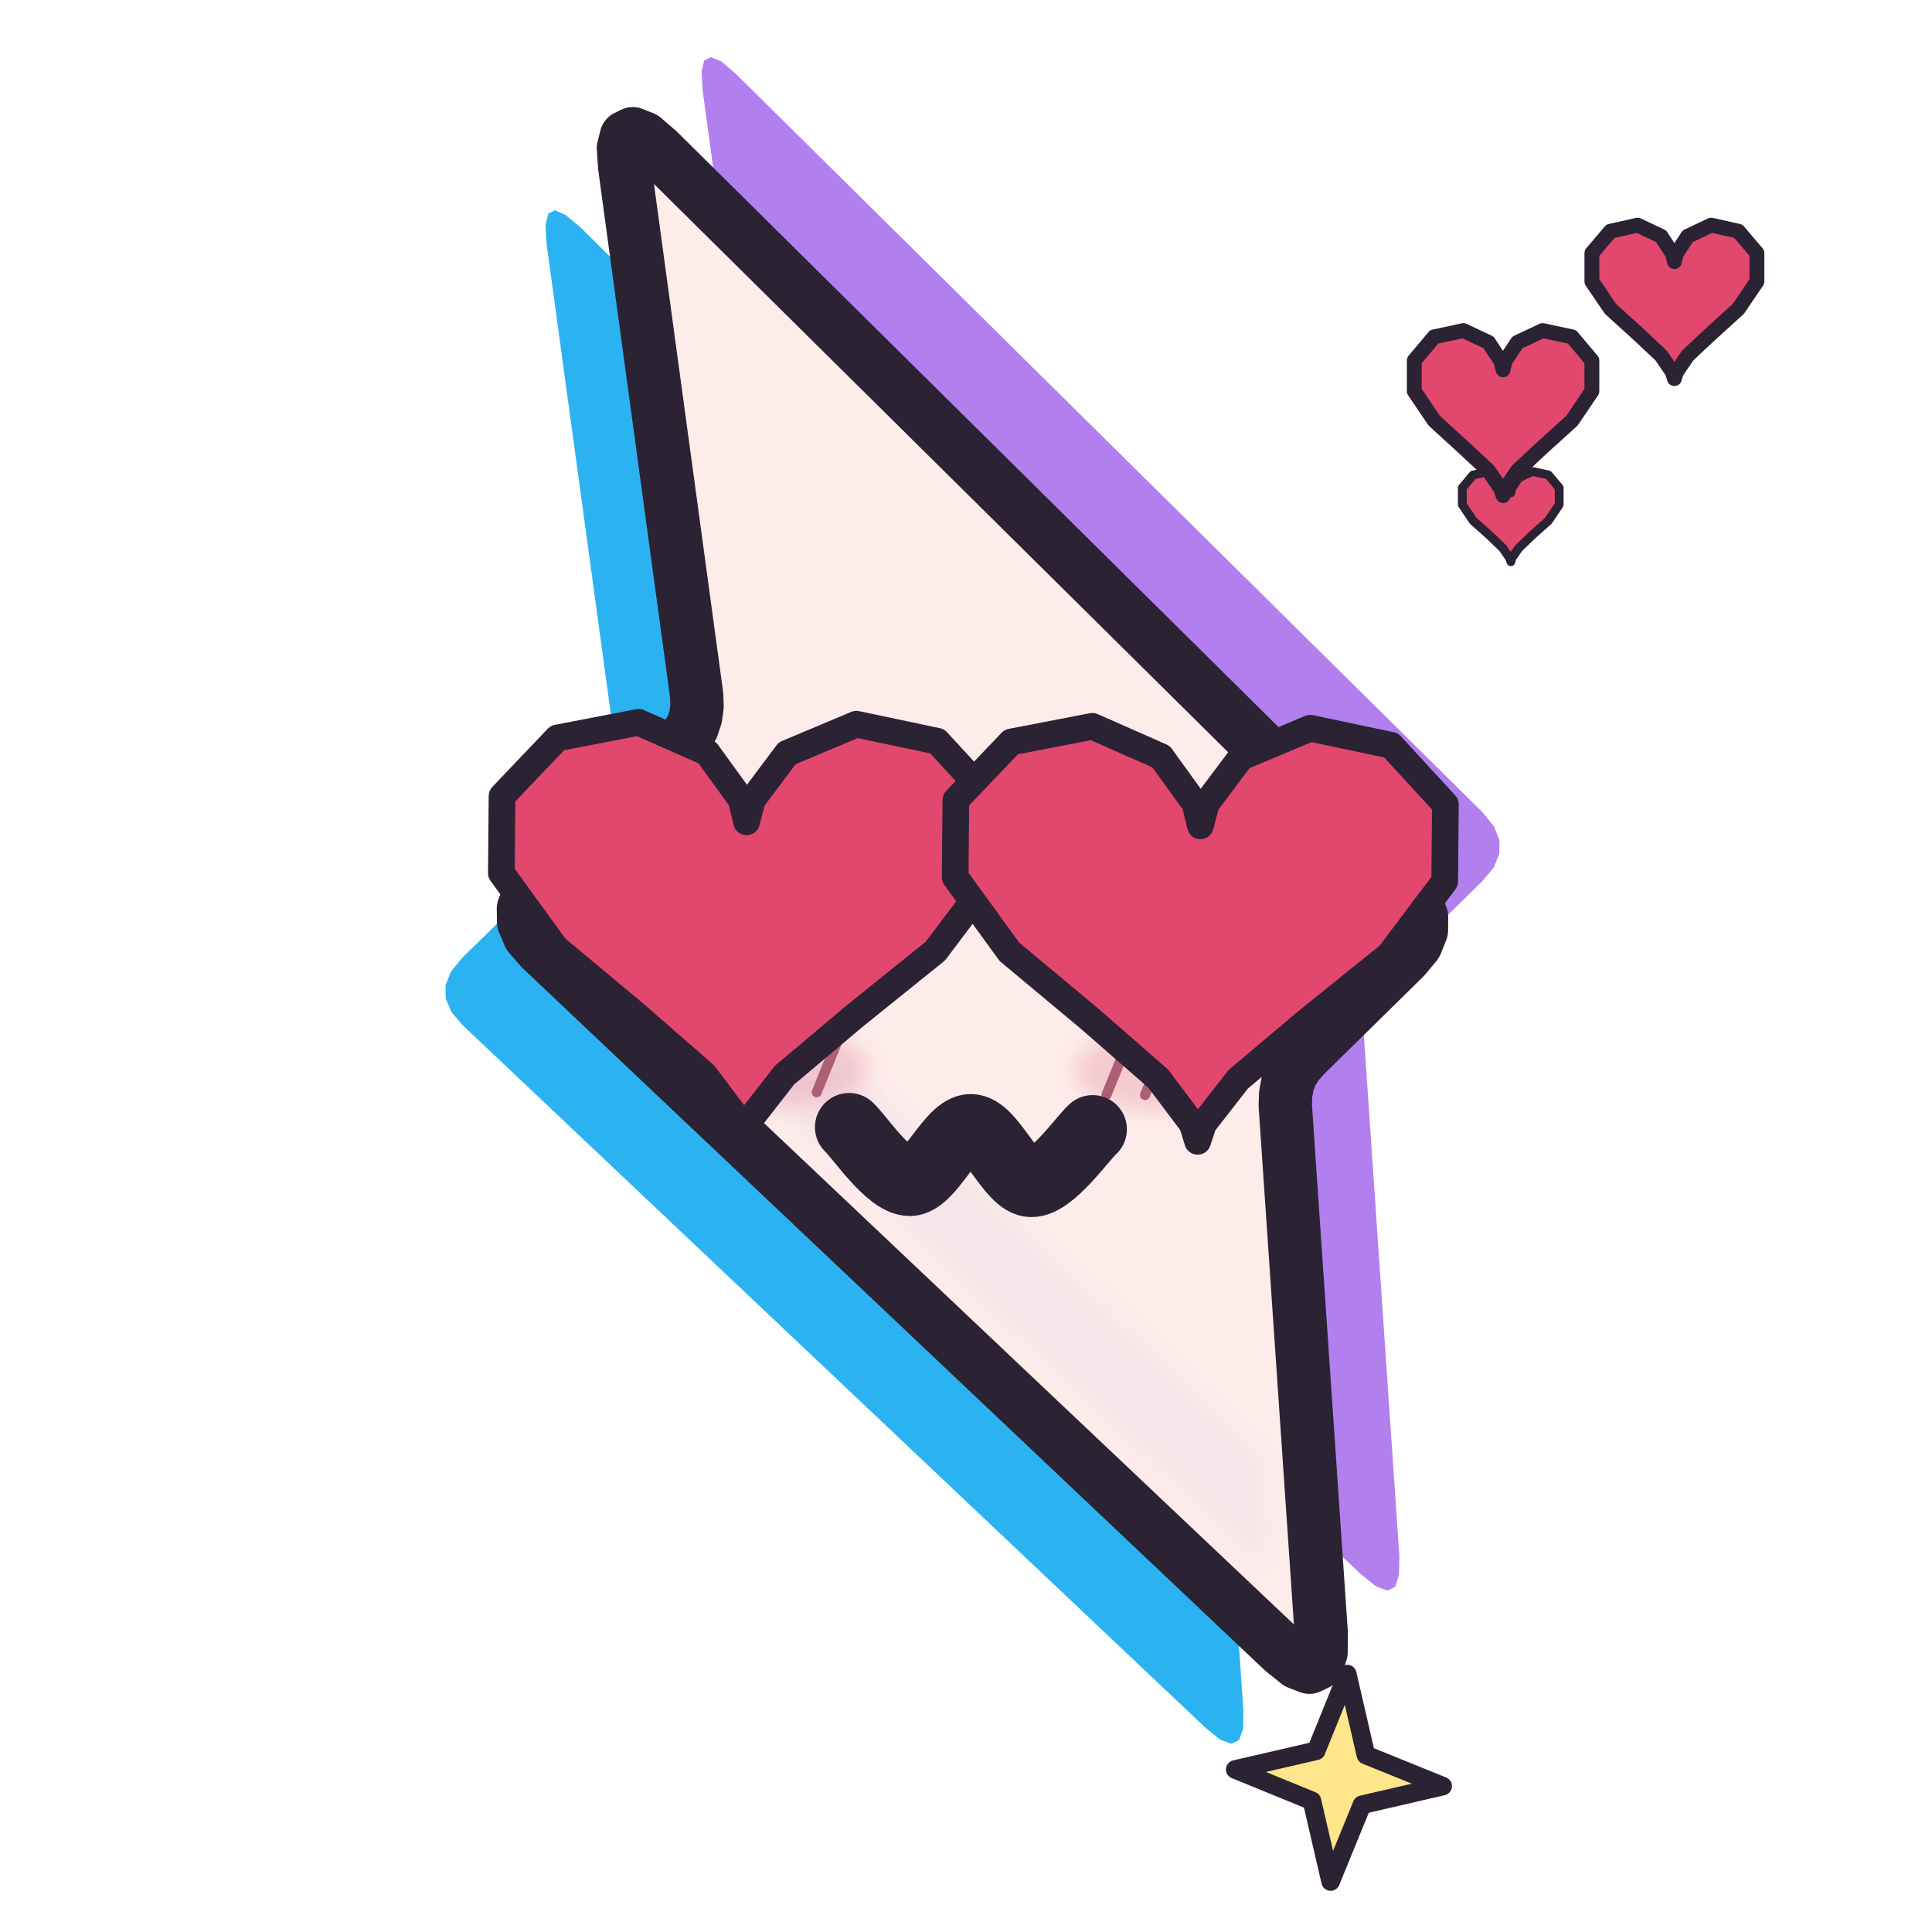
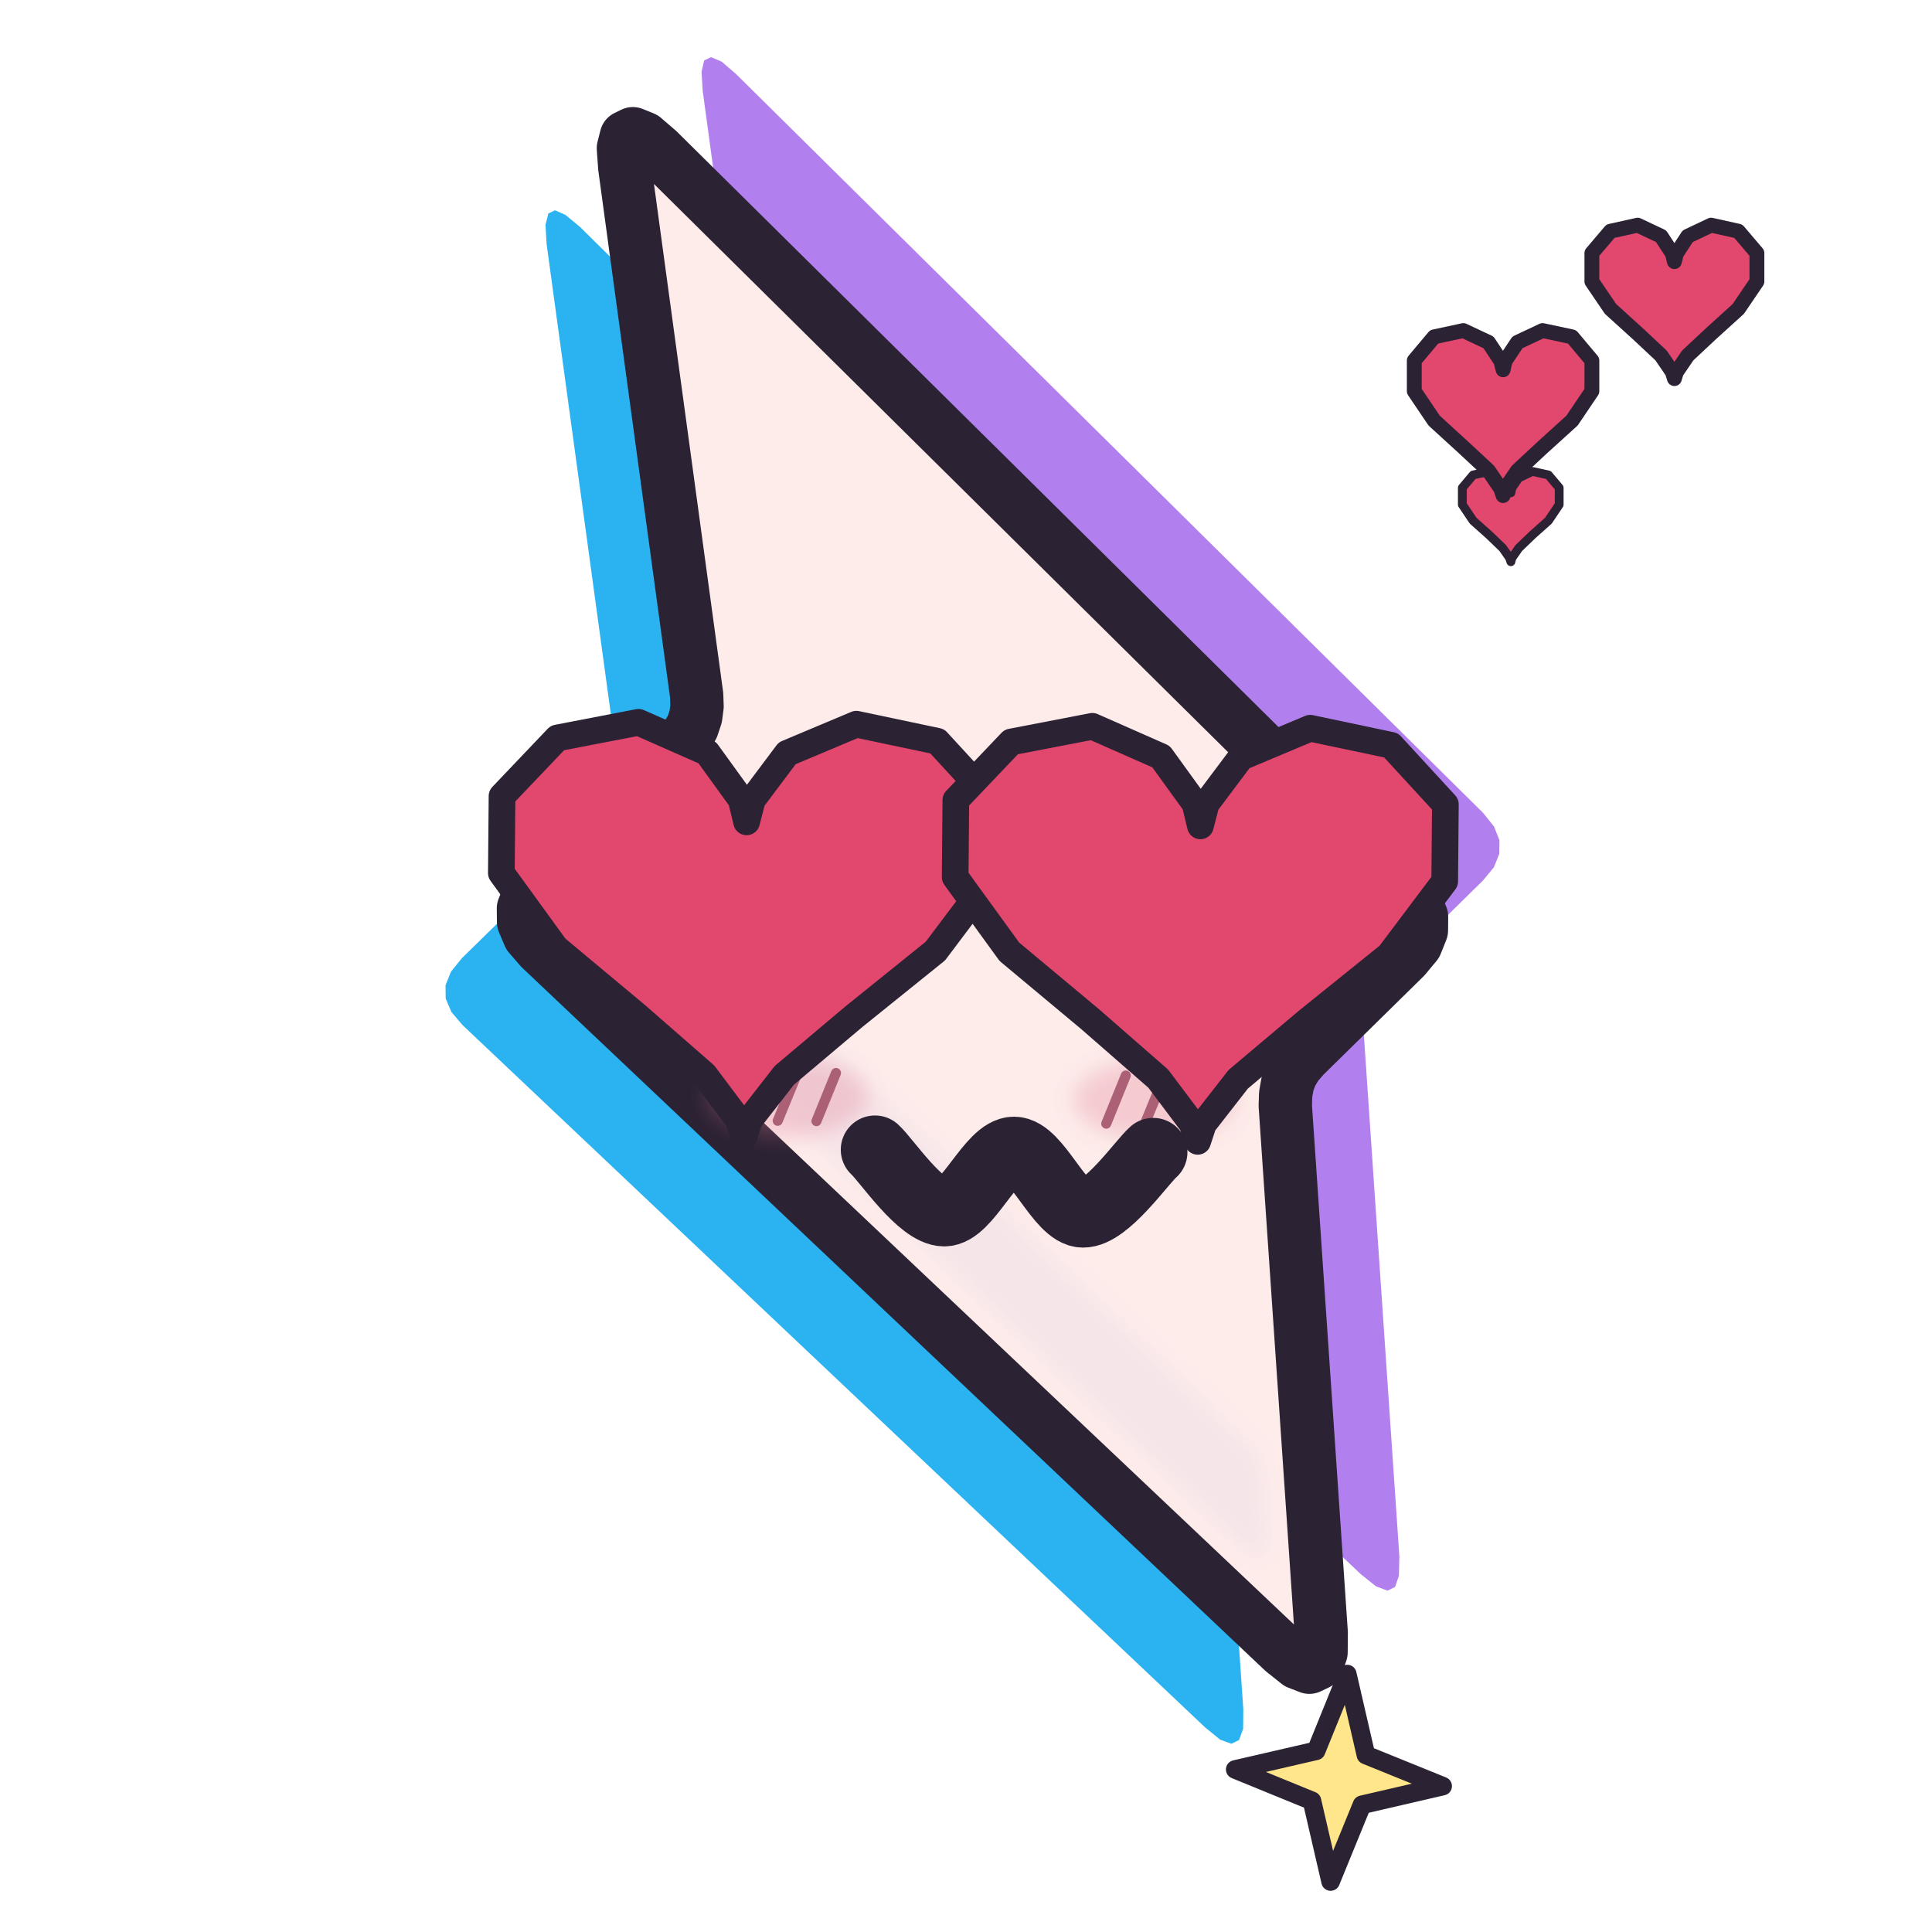
<svg xmlns="http://www.w3.org/2000/svg" viewBox="0 0 768 768" width="128" height="128">
  <defs>
    <filter id="love-soft" x="-20%" y="-20%" width="140%" height="140%">
      <feGaussianBlur stdDeviation="4" />
    </filter>
    <path id="love-0" d="M-1.6 -261.1 2.7 -266.5 4.9 -271.9 4.9 -277.3 2.6 -282.7 -1.8 -288 -301.2 -579.2 -307.1 -584 -311.3 -585.8 -313.9 -584.5 -315 -580 -314.5 -572.4 -284 -362.8 -283.8 -358.4 -284.3 -354.2 -285.6 -350.3 -287.7 -346.7 -290.5 -343.3 -345.7 -288.2 -350 -282.8 -352.1 -277.4 -352 -272.1 -349.7 -266.8 -345.2 -261.6 -47.6 15 -41.6 19.8 -37.1 21.4 -34.1 19.9 -32.5 15.4 -32.5 7.7 -48.6 -201.7 -48.6 -206.2 -47.8 -210.4 -46.4 -214.3 -44.2 -218 -41.3 -221.3Z" fill="#2ab3f0" />
    <path id="love-1" d="M59.8 -322.5 64.2 -327.9 66.3 -333.3 66.3 -338.7 64.1 -344.1 59.7 -349.5 -239.8 -640.6 -245.6 -645.5 -249.8 -647.2 -252.5 -645.9 -253.5 -641.4 -253 -633.9 -222.6 -424.3 -222.3 -419.8 -222.9 -415.7 -224.2 -411.8 -226.2 -408.1 -229.1 -404.7 -284.2 -349.6 -288.5 -344.2 -290.7 -338.9 -290.6 -333.5 -288.2 -328.3 -283.7 -323 13.8 -46.4 19.8 -41.7 24.4 -40 27.4 -41.5 28.9 -46 29 -53.7 12.9 -263.2 12.9 -267.6 13.6 -271.8 15.1 -275.7 17.2 -279.4 20.1 -282.8Z" fill="#b27fee" />
    <path id="love-2" d="M29.1 -291.8 33.5 -297.2 35.6 -302.6 35.6 -308 33.3 -313.4 28.9 -318.7 -270.5 -609.9 -276.3 -614.8 -280.6 -616.5 -283.2 -615.2 -284.3 -610.7 -283.7 -603.2 -253.3 -393.6 -253.1 -389.1 -253.6 -385 -254.9 -381 -257 -377.4 -259.8 -374 -314.9 -318.9 -319.3 -313.5 -321.4 -308.2 -321.3 -302.8 -319 -297.5 -314.4 -292.3 -16.9 -15.7 -10.9 -11 -6.4 -9.3 -3.3 -10.8 -1.8 -15.3 -1.8 -23 -17.9 -232.4 -17.8 -236.9 -17.1 -241.1 -15.7 -245 -13.5 -248.7 -10.6 -252.1Z" fill="#fdecea" />
    <path id="love-3" d="M-279.2 -327.5 -292.7 -314 -295.3 -310.8 -296.6 -307.5 -296.5 -304.3 -295.1 -301.2 -292.4 -298 -33 -56.9 -29.4 -54.1 -26.7 -53.1 -24.9 -54 -24 -56.7 -24 -61.3 -26.4 -92.5Z" fill="#dbcee4" fill-opacity="0.22" filter="url(#love-soft)" />
    <path id="love-4" d="M29.1 -291.8 33.5 -297.2 35.6 -302.6 35.6 -308 33.3 -313.4 28.9 -318.7 -270.5 -609.9 -276.3 -614.8 -280.6 -616.5 -283.2 -615.2 -284.3 -610.7 -283.7 -603.2 -253.3 -393.6 -253.1 -389.1 -253.6 -385 -254.9 -381 -257 -377.4 -259.8 -374 -314.9 -318.9 -319.3 -313.5 -321.4 -308.2 -321.3 -302.8 -319 -297.5 -314.4 -292.3 -16.9 -15.7 -10.9 -11 -6.4 -9.3 -3.3 -10.8 -1.8 -15.3 -1.8 -23 -17.9 -232.4 -17.8 -236.9 -17.1 -241.1 -15.7 -245 -13.5 -248.7 -10.6 -252.1Z" fill="none" stroke="#2B2233" stroke-width="21.2" />
    <path id="love-5" d="M47 37.5 15 45.2 2.8 75.8 -4.9 43.8 -35.5 31.6 -3.4 23.9 8.7 -6.7 16.4 25.4Z" fill="#FFE68A" />
    <path id="love-6" d="M47 37.5 15 45.2 2.8 75.8 -4.9 43.8 -35.5 31.6 -3.4 23.9 8.7 -6.7 16.4 25.4Z" fill="none" stroke="#2B2233" stroke-width="7.4" />
    <path id="love-7" d="M-40.3 -176.6 -43.6 -169.6 -52.6 -164 -65.7 -160.9 -80.2 -160.9 -93.3 -164 -102.4 -169.6 -105.6 -176.6 -102.4 -183.6 -93.3 -189.2 -80.2 -192.4 -65.7 -192.4 -52.6 -189.2 -43.6 -183.6Z" fill="#E27A92" fill-opacity="0.29" filter="url(#love-soft)" />
    <path id="love-8" d="M-92.2 -167 -84.5 -186.2" fill="none" stroke="#ab6076" stroke-width="4" />
    <path id="love-9" d="M-76.8 -167 -69.1 -186.2" fill="none" stroke="#ab6076" stroke-width="4" />
    <path id="love-a" d="M-61.4 -167 -53.8 -186.2" fill="none" stroke="#ab6076" stroke-width="4" />
    <path id="love-b" d="M105.6 -176.6 102.4 -169.6 93.3 -164 80.2 -160.9 65.7 -160.9 52.6 -164 43.6 -169.6 40.3 -176.6 43.6 -183.6 52.6 -189.2 65.7 -192.4 80.2 -192.4 93.3 -189.2 102.4 -183.6Z" fill="#E27A92" fill-opacity="0.29" filter="url(#love-soft)" />
    <path id="love-c" d="M53.8 -167 61.4 -186.2" fill="none" stroke="#ab6076" stroke-width="4" />
    <path id="love-d" d="M69.1 -167 76.8 -186.2" fill="none" stroke="#ab6076" stroke-width="4" />
    <path id="love-e" d="M84.5 -167 92.2 -186.2" fill="none" stroke="#ab6076" stroke-width="4" />
    <path id="love-f" d="M0 -20.8 2.2 -29.6 15.9 -48.2 43.3 -60 75.5 -53.5 97.3 -30.2 97.3 0.4 75.5 29.9 43.3 56.3 15.9 79.8 2.2 97.7 0 104.6 -2.2 97.7 -15.9 79.8 -43.3 56.3 -75.5 29.9 -97.3 0.4 -97.3 -30.2 -75.5 -53.5 -43.3 -60 -15.9 -48.2 -2.2 -29.6Z" fill="#E2476E" />
    <path id="love-g" d="M0 -20.8 2.2 -29.6 15.9 -48.2 43.3 -60 75.5 -53.5 97.3 -30.2 97.3 0.4 75.5 29.9 43.3 56.3 15.9 79.8 2.2 97.7 0 104.6 -2.2 97.7 -15.9 79.8 -43.3 56.3 -75.5 29.9 -97.3 0.4 -97.3 -30.2 -75.5 -53.5 -43.3 -60 -15.9 -48.2 -2.2 -29.6Z" fill="none" stroke="#2B2233" stroke-width="10.6" />
-     <path id="love-h" d="M-48.4 -166.7C-44.4 -163.1 -32.3 -145.2 -24.2 -145.2C-16.1 -145.2 -8.1 -166.7 0 -166.7C8.1 -166.7 16.1 -145.2 24.2 -145.2C32.3 -145.2 44.4 -163.1 48.4 -166.7" fill="none" stroke="#2B2233" stroke-width="27.2" />
+     <path id="love-h" d="M-55.3 -163.6C-50.7 -159.5 -36.9 -139 -27.6 -139C-18.4 -139 -9.2 -163.6 0 -163.6C9.2 -163.6 18.4 -139 27.6 -139C36.9 -139 50.7 -159.5 55.3 -163.6" fill="none" stroke="#2B2233" stroke-width="27.2" />
    <path id="love-i" d="M-18.4 -11.5 -18 -13.4 -15.3 -17.4 -9.9 -20 -3.5 -18.6 0.8 -13.5 0.8 -6.8 -3.5 -0.4 -9.9 5.3 -15.3 10.5 -18 14.4 -18.4 15.9 -18.9 14.4 -21.6 10.5 -27 5.3 -33.4 -0.4 -37.7 -6.8 -37.7 -13.5 -33.4 -18.6 -27 -20 -21.6 -17.4 -18.9 -13.4Z" fill="#E2476E" />
    <path id="love-j" d="M-18.4 -11.5 -18 -13.4 -15.3 -17.4 -9.9 -20 -3.5 -18.6 0.8 -13.5 0.8 -6.8 -3.5 -0.4 -9.9 5.3 -15.3 10.5 -18 14.4 -18.4 15.9 -18.9 14.4 -21.6 10.5 -27 5.3 -33.4 -0.4 -37.7 -6.8 -37.7 -13.5 -33.4 -18.6 -27 -20 -21.6 -17.4 -18.9 -13.4Z" fill="none" stroke="#2B2233" stroke-width="3.5" />
    <path id="love-k" d="M-21.5 -60.4 -20.7 -63.9 -15.8 -71.3 -5.8 -76 5.9 -73.5 13.8 -64.1 13.8 -51.9 5.9 -40.2 -5.8 -29.6 -15.8 -20.3 -20.7 -13.1 -21.5 -10.4 -22.4 -13.1 -27.3 -20.3 -37.3 -29.6 -48.9 -40.2 -56.8 -51.9 -56.8 -64.1 -48.9 -73.5 -37.3 -76 -27.3 -71.3 -22.4 -63.9Z" fill="#E2476E" />
    <path id="love-l" d="M-21.5 -60.4 -20.7 -63.9 -15.8 -71.3 -5.8 -76 5.9 -73.5 13.8 -64.1 13.8 -51.9 5.9 -40.2 -5.8 -29.6 -15.8 -20.3 -20.7 -13.1 -21.5 -10.4 -22.4 -13.1 -27.3 -20.3 -37.3 -29.6 -48.9 -40.2 -56.8 -51.9 -56.8 -64.1 -48.9 -73.5 -37.3 -76 -27.3 -71.3 -22.4 -63.9Z" fill="none" stroke="#2B2233" stroke-width="5.9" />
    <path id="love-m" d="M46.6 -103.4 47.4 -106.6 51.9 -113.5 61.2 -117.9 72 -115.5 79.4 -106.8 79.4 -95.5 72 -84.6 61.2 -74.8 51.9 -66.1 47.4 -59.5 46.6 -56.9 45.8 -59.5 41.3 -66.1 32 -74.8 21.2 -84.6 13.8 -95.5 13.8 -106.8 21.2 -115.5 32 -117.9 41.3 -113.5 45.8 -106.6Z" fill="#E2476E" />
    <path id="love-n" d="M46.6 -103.4 47.4 -106.6 51.9 -113.5 61.2 -117.9 72 -115.5 79.4 -106.8 79.4 -95.5 72 -84.6 61.2 -74.8 51.9 -66.1 47.4 -59.5 46.6 -56.9 45.8 -59.5 41.3 -66.1 32 -74.8 21.2 -84.6 13.8 -95.5 13.8 -106.8 21.2 -115.5 32 -117.9 41.3 -113.5 45.8 -106.6Z" fill="none" stroke="#2B2233" stroke-width="5.9" />
  </defs>
  <g stroke-linecap="round" stroke-linejoin="round">
    <use href="#love-0" transform="matrix(1 0.0087 -0.0087 1 526.8 672.1)" />
    <use href="#love-1" transform="matrix(1 0.0087 -0.0087 1 526.8 672.1)" />
    <use href="#love-2" transform="matrix(1 0.0087 -0.0087 1 526.8 672.1)" />
    <use href="#love-3" transform="matrix(1 0.0087 -0.0087 1 526.8 672.1)" />
    <use href="#love-4" transform="matrix(1 0.0087 -0.0087 1 526.8 672.1)" />
    <use href="#love-5" transform="matrix(1 0.0087 -0.0087 1 526.8 672.1)" />
    <use href="#love-6" transform="matrix(1 0.0087 -0.0087 1 526.8 672.1)" />
-     <use href="#love-7" transform="matrix(1 0.0087 -0.0087 1 384.6 601.7)" />
-     <use href="#love-8" transform="matrix(1 0.0087 -0.0087 1 384.6 601.7)" />
-     <use href="#love-9" transform="matrix(1 0.0087 -0.0087 1 384.6 601.7)" />
-     <use href="#love-a" transform="matrix(1 0.0087 -0.0087 1 384.6 601.7)" />
-     <use href="#love-b" transform="matrix(1 0.0087 -0.0087 1 384.6 601.7)" />
-     <use href="#love-c" transform="matrix(1 0.0087 -0.0087 1 384.6 601.7)" />
-     <use href="#love-d" transform="matrix(1 0.0087 -0.0087 1 384.6 601.7)" />
-     <use href="#love-e" transform="matrix(1 0.0087 -0.0087 1 384.6 601.7)" />
+     <use href="#love-7" transform="matrix(1 0.0087 -0.0087 1 384.5 613.2)" />
+     <use href="#love-8" transform="matrix(1 0.0087 -0.0087 1 384.5 613.2)" />
+     <use href="#love-9" transform="matrix(1 0.0087 -0.0087 1 384.5 613.2)" />
+     <use href="#love-a" transform="matrix(1 0.0087 -0.0087 1 384.5 613.2)" />
+     <use href="#love-b" transform="matrix(1 0.0087 -0.0087 1 384.5 613.2)" />
+     <use href="#love-c" transform="matrix(1 0.0087 -0.0087 1 384.5 613.2)" />
+     <use href="#love-d" transform="matrix(1 0.0087 -0.0087 1 384.5 613.2)" />
+     <use href="#love-e" transform="matrix(1 0.0087 -0.0087 1 384.5 613.2)" />
    <use href="#love-f" transform="matrix(1 0.0087 -0.0087 1 296.6 347.5)" />
    <use href="#love-g" transform="matrix(1 0.0087 -0.0087 1 296.6 347.5)" />
    <use href="#love-f" transform="matrix(1 0.0087 -0.0087 1 477 349.1)" />
    <use href="#love-g" transform="matrix(1 0.0087 -0.0087 1 477 349.1)" />
-     <use href="#love-h" transform="matrix(1 0.0087 -0.0087 1 384.5 615.2)" />
+     <use href="#love-h" transform="matrix(1 0.0087 -0.0087 1 401.7 621.1)" />
    <use href="#love-i" transform="translate(619 207.4)" />
    <use href="#love-j" transform="translate(619 207.4)" />
    <use href="#love-k" transform="translate(619 207.4)" />
    <use href="#love-l" transform="translate(619 207.4)" />
    <use href="#love-m" transform="translate(619 207.4)" />
    <use href="#love-n" transform="translate(619 207.4)" />
  </g>
</svg>
